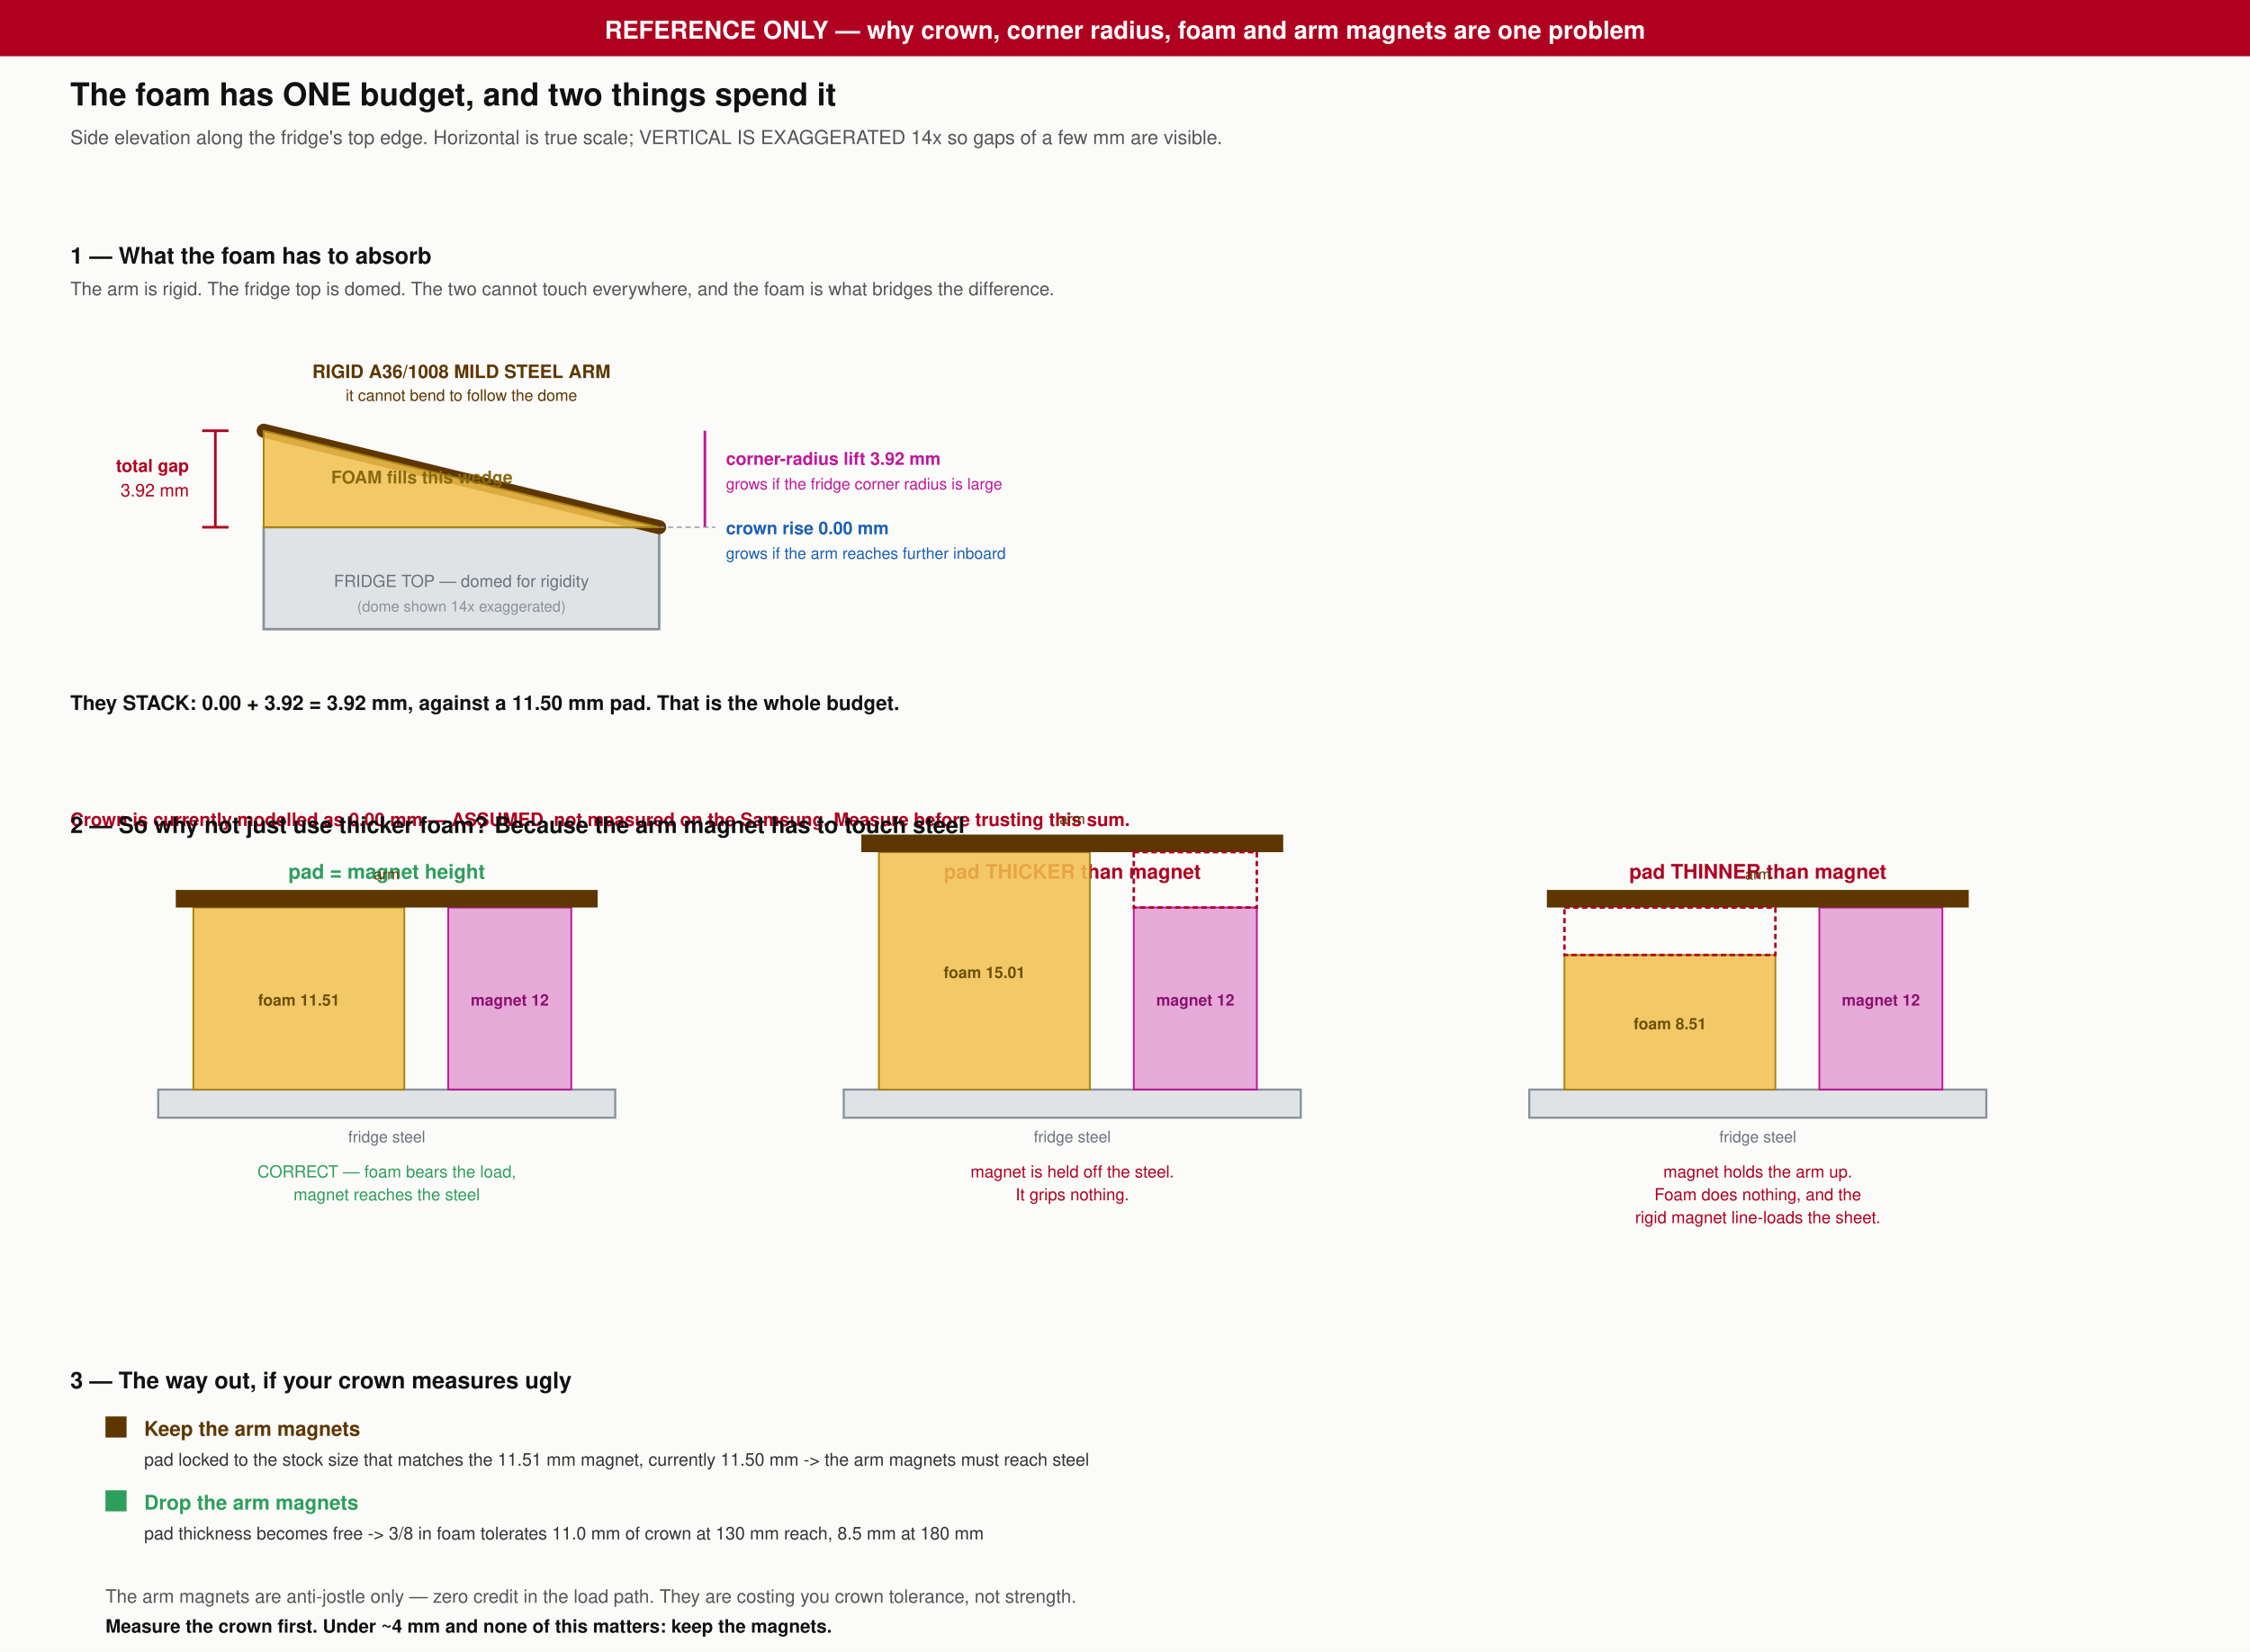
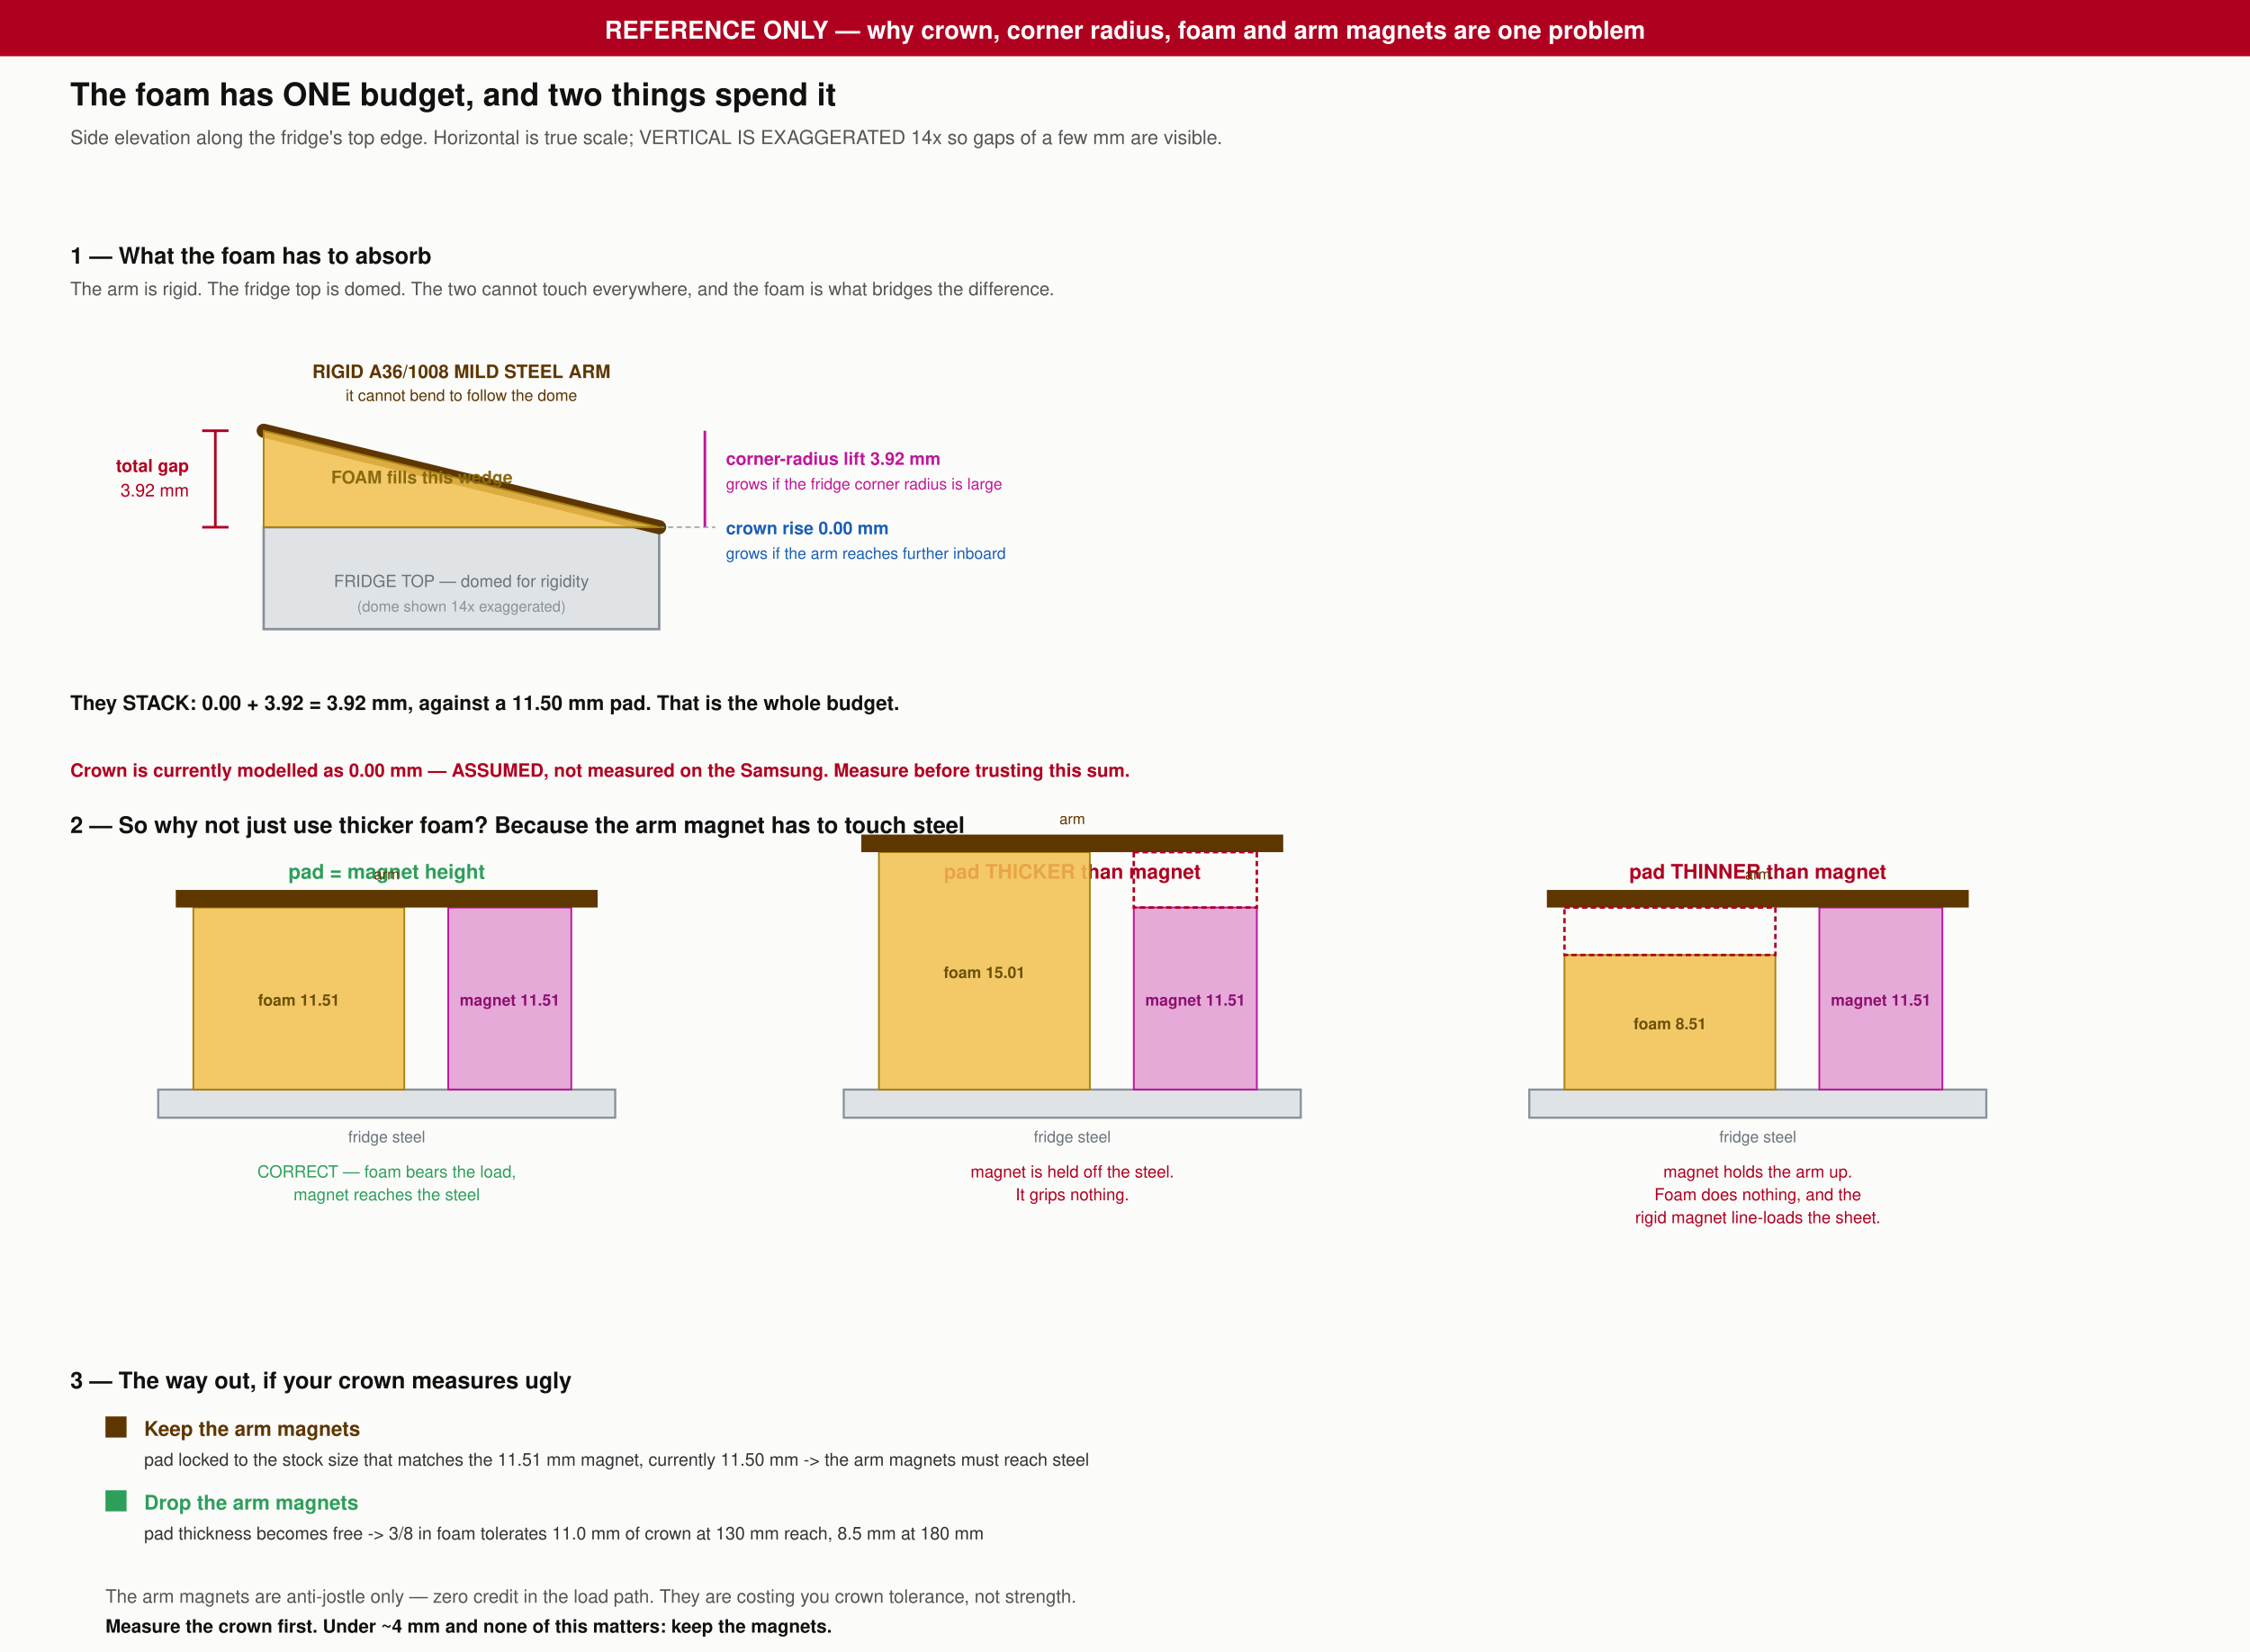
<svg xmlns="http://www.w3.org/2000/svg" width="1280" height="940" viewBox="0 0 1280 940">
  <rect width="1280" height="940" fill="#fbfbf9" />
  <rect x="0" y="0" width="1280" height="32" fill="#b00020" />
  <text x="640.0" y="22.0" font-family="Helvetica,Arial,sans-serif" font-size="14" text-anchor="middle" fill="#fff" font-weight="bold">REFERENCE ONLY — why crown, corner radius, foam and arm magnets are one problem</text>
  <text x="40.0" y="60.0" font-family="Helvetica,Arial,sans-serif" font-size="18" text-anchor="start" fill="#111" font-weight="bold">The foam has ONE budget, and two things spend it</text>
  <text x="40.0" y="82.0" font-family="Helvetica,Arial,sans-serif" font-size="11" text-anchor="start" fill="#555" font-weight="normal">Side elevation along the fridge's top edge. Horizontal is true scale; VERTICAL IS EXAGGERATED 14x so gaps of a few mm are visible.</text>
  <text x="40.0" y="150.0" font-family="Helvetica,Arial,sans-serif" font-size="13" text-anchor="start" fill="#111" font-weight="bold">1 — What the foam has to absorb</text>
  <text x="40.0" y="168.0" font-family="Helvetica,Arial,sans-serif" font-size="10.5" text-anchor="start" fill="#555" font-weight="normal">The arm is rigid. The fridge top is domed. The two cannot touch everywhere, and the foam is what bridges the difference.</text>
  <path d="M 150.0 358.0 L 150.0,300.0 152.5,300.0 155.0,300.0 157.5,300.0 160.0,300.0 162.5,300.0 165.0,300.0 167.5,300.0 170.0,300.0 172.5,300.0 175.0,300.0 177.5,300.0 180.0,300.0 182.5,300.0 185.0,300.0 187.5,300.0 190.0,300.0 192.5,300.0 195.0,300.0 197.5,300.0 200.0,300.0 202.5,300.0 205.0,300.0 207.5,300.0 210.0,300.0 212.5,300.0 215.0,300.0 217.5,300.0 220.0,300.0 222.5,300.0 225.0,300.0 227.5,300.0 230.0,300.0 232.5,300.0 235.0,300.0 237.5,300.0 240.0,300.0 242.5,300.0 245.0,300.0 247.5,300.0 250.0,300.0 252.5,300.0 255.0,300.0 257.5,300.0 260.0,300.0 262.5,300.0 265.0,300.0 267.5,300.0 270.0,300.0 272.5,300.0 275.0,300.0 277.5,300.0 280.0,300.0 282.5,300.0 285.0,300.0 287.5,300.0 290.0,300.0 292.5,300.0 295.0,300.0 297.5,300.0 300.0,300.0 302.5,300.0 305.0,300.0 307.5,300.0 310.0,300.0 312.5,300.0 315.0,300.0 317.5,300.0 320.0,300.0 322.5,300.0 325.0,300.0 327.5,300.0 330.0,300.0 332.5,300.0 335.0,300.0 337.5,300.0 340.0,300.0 342.5,300.0 345.0,300.0 347.5,300.0 350.0,300.0 352.5,300.0 355.0,300.0 357.5,300.0 360.0,300.0 362.5,300.0 365.0,300.0 367.5,300.0 370.0,300.0 372.5,300.0 375.0,300.0 L 375.0 358.0 Z" fill="#dfe3e6" stroke="#8a9199" stroke-width="1.4" />
  <text x="262.5" y="334.0" font-family="Helvetica,Arial,sans-serif" font-size="9.5" text-anchor="middle" fill="#6a737b" font-weight="normal">FRIDGE TOP — domed for rigidity</text>
  <text x="262.5" y="348.0" font-family="Helvetica,Arial,sans-serif" font-size="8.5" text-anchor="middle" fill="#8a9199" font-weight="normal">(dome shown 14x exaggerated)</text>
  <line x1="150.0" y1="245.1" x2="375.0" y2="300.0" stroke="#5d3600" stroke-width="8" stroke-linecap="round" />
  <text x="262.5" y="215.1" font-family="Helvetica,Arial,sans-serif" font-size="10.5" text-anchor="middle" fill="#5d3600" font-weight="bold">RIGID A36/1008 MILD STEEL ARM</text>
  <text x="262.5" y="228.1" font-family="Helvetica,Arial,sans-serif" font-size="9" text-anchor="middle" fill="#5d3600" font-weight="normal">it cannot bend to follow the dome</text>
  <polygon points="150.0,300.0 152.5,300.0 155.0,300.0 157.5,300.0 160.0,300.0 162.5,300.0 165.0,300.0 167.5,300.0 170.0,300.0 172.5,300.0 175.0,300.0 177.5,300.0 180.0,300.0 182.5,300.0 185.0,300.0 187.5,300.0 190.0,300.0 192.5,300.0 195.0,300.0 197.5,300.0 200.0,300.0 202.5,300.0 205.0,300.0 207.5,300.0 210.0,300.0 212.5,300.0 215.0,300.0 217.5,300.0 220.0,300.0 222.5,300.0 225.0,300.0 227.5,300.0 230.0,300.0 232.5,300.0 235.0,300.0 237.5,300.0 240.0,300.0 242.5,300.0 245.0,300.0 247.5,300.0 250.0,300.0 252.5,300.0 255.0,300.0 257.5,300.0 260.0,300.0 262.5,300.0 265.0,300.0 267.5,300.0 270.0,300.0 272.5,300.0 275.0,300.0 277.5,300.0 280.0,300.0 282.5,300.0 285.0,300.0 287.5,300.0 290.0,300.0 292.5,300.0 295.0,300.0 297.5,300.0 300.0,300.0 302.5,300.0 305.0,300.0 307.5,300.0 310.0,300.0 312.5,300.0 315.0,300.0 317.5,300.0 320.0,300.0 322.5,300.0 325.0,300.0 327.5,300.0 330.0,300.0 332.5,300.0 335.0,300.0 337.5,300.0 340.0,300.0 342.5,300.0 345.0,300.0 347.5,300.0 350.0,300.0 352.5,300.0 355.0,300.0 357.5,300.0 360.0,300.0 362.5,300.0 365.0,300.0 367.5,300.0 370.0,300.0 372.5,300.0 375.0,300.0 375.0,300.0 150.0,245.1" fill="#f2c14e" fill-opacity="0.85" stroke="#a8830f" stroke-width="1" />
  <text x="240.0" y="275.1" font-family="Helvetica,Arial,sans-serif" font-size="10" text-anchor="middle" fill="#8a6a10" font-weight="bold">FOAM fills this wedge</text>
  <line x1="122.5" y1="300.0" x2="122.5" y2="245.1" stroke="#b00020" stroke-width="1.5" />
  <line x1="115.0" y1="300.0" x2="130.0" y2="300.0" stroke="#b00020" stroke-width="1.5" />
  <line x1="115.0" y1="245.1" x2="130.0" y2="245.1" stroke="#b00020" stroke-width="1.5" />
  <text x="107.5" y="268.5" font-family="Helvetica,Arial,sans-serif" font-size="10" text-anchor="end" fill="#b00020" font-weight="bold">total gap</text>
  <text x="107.5" y="282.5" font-family="Helvetica,Arial,sans-serif" font-size="10" text-anchor="end" fill="#b00020" font-weight="normal">3.92 mm</text>
  <line x1="401.0" y1="300.0" x2="401.0" y2="300.0" stroke="#1a5fb4" stroke-width="1.5" />
  <line x1="401.0" y1="300.0" x2="401.0" y2="245.1" stroke="#c0169a" stroke-width="1.5" />
  <line x1="375.0" y1="300.0" x2="407.0" y2="300.0" stroke="#8a9199" stroke-width="0.7" stroke-dasharray="3 2" />
  <text x="413.0" y="304.0" font-family="Helvetica,Arial,sans-serif" font-size="10" text-anchor="start" fill="#1a5fb4" font-weight="bold">crown rise  0.00 mm</text>
  <text x="413.0" y="318.0" font-family="Helvetica,Arial,sans-serif" font-size="9" text-anchor="start" fill="#1a5fb4" font-weight="normal">grows if the arm reaches further inboard</text>
  <text x="413.0" y="264.5" font-family="Helvetica,Arial,sans-serif" font-size="10" text-anchor="start" fill="#c0169a" font-weight="bold">corner-radius lift  3.92 mm</text>
  <text x="413.0" y="278.5" font-family="Helvetica,Arial,sans-serif" font-size="9" text-anchor="start" fill="#c0169a" font-weight="normal">grows if the fridge corner radius is large</text>
  <text x="40.0" y="404.0" font-family="Helvetica,Arial,sans-serif" font-size="11.5" text-anchor="start" fill="#111" font-weight="bold">They STACK: 0.00 + 3.92 = 3.92 mm, against a 11.50 mm pad. That is the whole budget.</text>
-   <text x="40.0" y="470.0" font-family="Helvetica,Arial,sans-serif" font-size="10.5" text-anchor="start" fill="#b00020" font-weight="bold">Crown is currently modelled as 0.00 mm — ASSUMED, not measured on the Samsung. Measure before trusting this sum.</text>
+   <text x="40.0" y="442.0" font-family="Helvetica,Arial,sans-serif" font-size="10.5" text-anchor="start" fill="#b00020" font-weight="bold">Crown is currently modelled as 0.00 mm — ASSUMED, not measured on the Samsung. Measure before trusting this sum.</text>
  <text x="40.0" y="474.0" font-family="Helvetica,Arial,sans-serif" font-size="13" text-anchor="start" fill="#111" font-weight="bold">2 — So why not just use thicker foam? Because the arm magnet has to touch steel</text>
  <text x="220.0" y="500.0" font-family="Helvetica,Arial,sans-serif" font-size="11.5" text-anchor="middle" fill="#2e9e5b" font-weight="bold">pad = magnet height</text>
  <rect x="90.0" y="620.0" width="260" height="16" fill="#dfe3e6" stroke="#8a9199" stroke-width="1.2" />
  <text x="220.0" y="650.0" font-family="Helvetica,Arial,sans-serif" font-size="9" text-anchor="middle" fill="#6a737b" font-weight="normal">fridge steel</text>
  <rect x="110.0" y="516.4" width="120" height="103.6" fill="#f2c14e" fill-opacity="0.85" stroke="#a8830f" />
  <text x="170.0" y="572.2" font-family="Helvetica,Arial,sans-serif" font-size="9" text-anchor="middle" fill="#6b5008" font-weight="bold">foam 11.51</text>
  <rect x="255.0" y="516.4" width="70" height="103.6" fill="#c0169a" fill-opacity="0.35" stroke="#c0169a" />
-   <text x="290.0" y="572.2" font-family="Helvetica,Arial,sans-serif" font-size="9" text-anchor="middle" fill="#8c1070" font-weight="bold">magnet 12</text>
+   <text x="290.0" y="572.2" font-family="Helvetica,Arial,sans-serif" font-size="9" text-anchor="middle" fill="#8c1070" font-weight="bold">magnet 11.51</text>
  <rect x="100.0" y="506.4" width="240" height="10" fill="#5d3600" />
  <text x="220.0" y="500.4" font-family="Helvetica,Arial,sans-serif" font-size="8.5" text-anchor="middle" fill="#5d3600" font-weight="normal">arm</text>
  <text x="220.0" y="670.0" font-family="Helvetica,Arial,sans-serif" font-size="9.5" text-anchor="middle" fill="#2e9e5b" font-weight="normal">CORRECT — foam bears the load,</text>
  <text x="220.0" y="683.0" font-family="Helvetica,Arial,sans-serif" font-size="9.5" text-anchor="middle" fill="#2e9e5b" font-weight="normal">magnet reaches the steel</text>
  <text x="610.0" y="500.0" font-family="Helvetica,Arial,sans-serif" font-size="11.5" text-anchor="middle" fill="#b00020" font-weight="bold">pad THICKER than magnet</text>
  <rect x="480.0" y="620.0" width="260" height="16" fill="#dfe3e6" stroke="#8a9199" stroke-width="1.2" />
  <text x="610.0" y="650.0" font-family="Helvetica,Arial,sans-serif" font-size="9" text-anchor="middle" fill="#6a737b" font-weight="normal">fridge steel</text>
  <rect x="500.0" y="484.9" width="120" height="135.1" fill="#f2c14e" fill-opacity="0.85" stroke="#a8830f" />
  <text x="560.0" y="556.5" font-family="Helvetica,Arial,sans-serif" font-size="9" text-anchor="middle" fill="#6b5008" font-weight="bold">foam 15.01</text>
  <rect x="645.0" y="516.4" width="70" height="103.6" fill="#c0169a" fill-opacity="0.35" stroke="#c0169a" />
-   <text x="680.0" y="572.2" font-family="Helvetica,Arial,sans-serif" font-size="9" text-anchor="middle" fill="#8c1070" font-weight="bold">magnet 12</text>
+   <text x="680.0" y="572.2" font-family="Helvetica,Arial,sans-serif" font-size="9" text-anchor="middle" fill="#8c1070" font-weight="bold">magnet 11.51</text>
  <rect x="490.0" y="474.9" width="240" height="10" fill="#5d3600" />
  <text x="610.0" y="468.9" font-family="Helvetica,Arial,sans-serif" font-size="8.5" text-anchor="middle" fill="#5d3600" font-weight="normal">arm</text>
  <rect x="645.0" y="484.9" width="70" height="31.5" fill="none" stroke="#b00020" stroke-width="1.4" stroke-dasharray="3 2" />
  <text x="610.0" y="670.0" font-family="Helvetica,Arial,sans-serif" font-size="9.5" text-anchor="middle" fill="#b00020" font-weight="normal">magnet is held off the steel.</text>
  <text x="610.0" y="683.0" font-family="Helvetica,Arial,sans-serif" font-size="9.5" text-anchor="middle" fill="#b00020" font-weight="normal">It grips nothing.</text>
  <text x="1000.0" y="500.0" font-family="Helvetica,Arial,sans-serif" font-size="11.5" text-anchor="middle" fill="#b00020" font-weight="bold">pad THINNER than magnet</text>
  <rect x="870.0" y="620.0" width="260" height="16" fill="#dfe3e6" stroke="#8a9199" stroke-width="1.2" />
  <text x="1000.0" y="650.0" font-family="Helvetica,Arial,sans-serif" font-size="9" text-anchor="middle" fill="#6a737b" font-weight="normal">fridge steel</text>
  <rect x="890.0" y="543.4" width="120" height="76.6" fill="#f2c14e" fill-opacity="0.85" stroke="#a8830f" />
  <text x="950.0" y="585.7" font-family="Helvetica,Arial,sans-serif" font-size="9" text-anchor="middle" fill="#6b5008" font-weight="bold">foam 8.51</text>
  <rect x="1035.0" y="516.4" width="70" height="103.6" fill="#c0169a" fill-opacity="0.35" stroke="#c0169a" />
-   <text x="1070.0" y="572.2" font-family="Helvetica,Arial,sans-serif" font-size="9" text-anchor="middle" fill="#8c1070" font-weight="bold">magnet 12</text>
+   <text x="1070.0" y="572.2" font-family="Helvetica,Arial,sans-serif" font-size="9" text-anchor="middle" fill="#8c1070" font-weight="bold">magnet 11.51</text>
  <rect x="880.0" y="506.4" width="240" height="10" fill="#5d3600" />
  <text x="1000.0" y="500.4" font-family="Helvetica,Arial,sans-serif" font-size="8.5" text-anchor="middle" fill="#5d3600" font-weight="normal">arm</text>
  <rect x="890.0" y="516.4" width="120" height="27.0" fill="none" stroke="#b00020" stroke-width="1.4" stroke-dasharray="3 2" />
  <text x="1000.0" y="670.0" font-family="Helvetica,Arial,sans-serif" font-size="9.5" text-anchor="middle" fill="#b00020" font-weight="normal">magnet holds the arm up.</text>
  <text x="1000.0" y="683.0" font-family="Helvetica,Arial,sans-serif" font-size="9.5" text-anchor="middle" fill="#b00020" font-weight="normal">Foam does nothing, and the</text>
  <text x="1000.0" y="696.0" font-family="Helvetica,Arial,sans-serif" font-size="9.5" text-anchor="middle" fill="#b00020" font-weight="normal">rigid magnet line-loads the sheet.</text>
  <text x="40.0" y="790.0" font-family="Helvetica,Arial,sans-serif" font-size="13" text-anchor="start" fill="#111" font-weight="bold">3 — The way out, if your crown measures ugly</text>
  <rect x="60" y="806" width="12" height="12" fill="#5d3600" />
  <text x="82.0" y="817.0" font-family="Helvetica,Arial,sans-serif" font-size="11.5" text-anchor="start" fill="#5d3600" font-weight="bold">Keep the arm magnets</text>
  <text x="82.0" y="834.0" font-family="Helvetica,Arial,sans-serif" font-size="10" text-anchor="start" fill="#333" font-weight="normal">pad locked to the stock size that matches the 11.51 mm magnet, currently 11.50 mm  -&gt;  the arm magnets must reach steel</text>
  <rect x="60" y="848" width="12" height="12" fill="#2e9e5b" />
  <text x="82.0" y="859.0" font-family="Helvetica,Arial,sans-serif" font-size="11.5" text-anchor="start" fill="#2e9e5b" font-weight="bold">Drop the arm magnets</text>
  <text x="82.0" y="876.0" font-family="Helvetica,Arial,sans-serif" font-size="10" text-anchor="start" fill="#333" font-weight="normal">pad thickness becomes free  -&gt;  3/8 in foam tolerates 11.0 mm of crown at 130 mm reach, 8.5 mm at 180 mm</text>
  <text x="60.0" y="912.0" font-family="Helvetica,Arial,sans-serif" font-size="10.5" text-anchor="start" fill="#555" font-weight="normal">The arm magnets are anti-jostle only — zero credit in the load path. They are costing you crown tolerance, not strength.</text>
  <text x="60.0" y="929.0" font-family="Helvetica,Arial,sans-serif" font-size="10.5" text-anchor="start" fill="#111" font-weight="bold">Measure the crown first. Under ~4 mm and none of this matters: keep the magnets.</text>
</svg>
